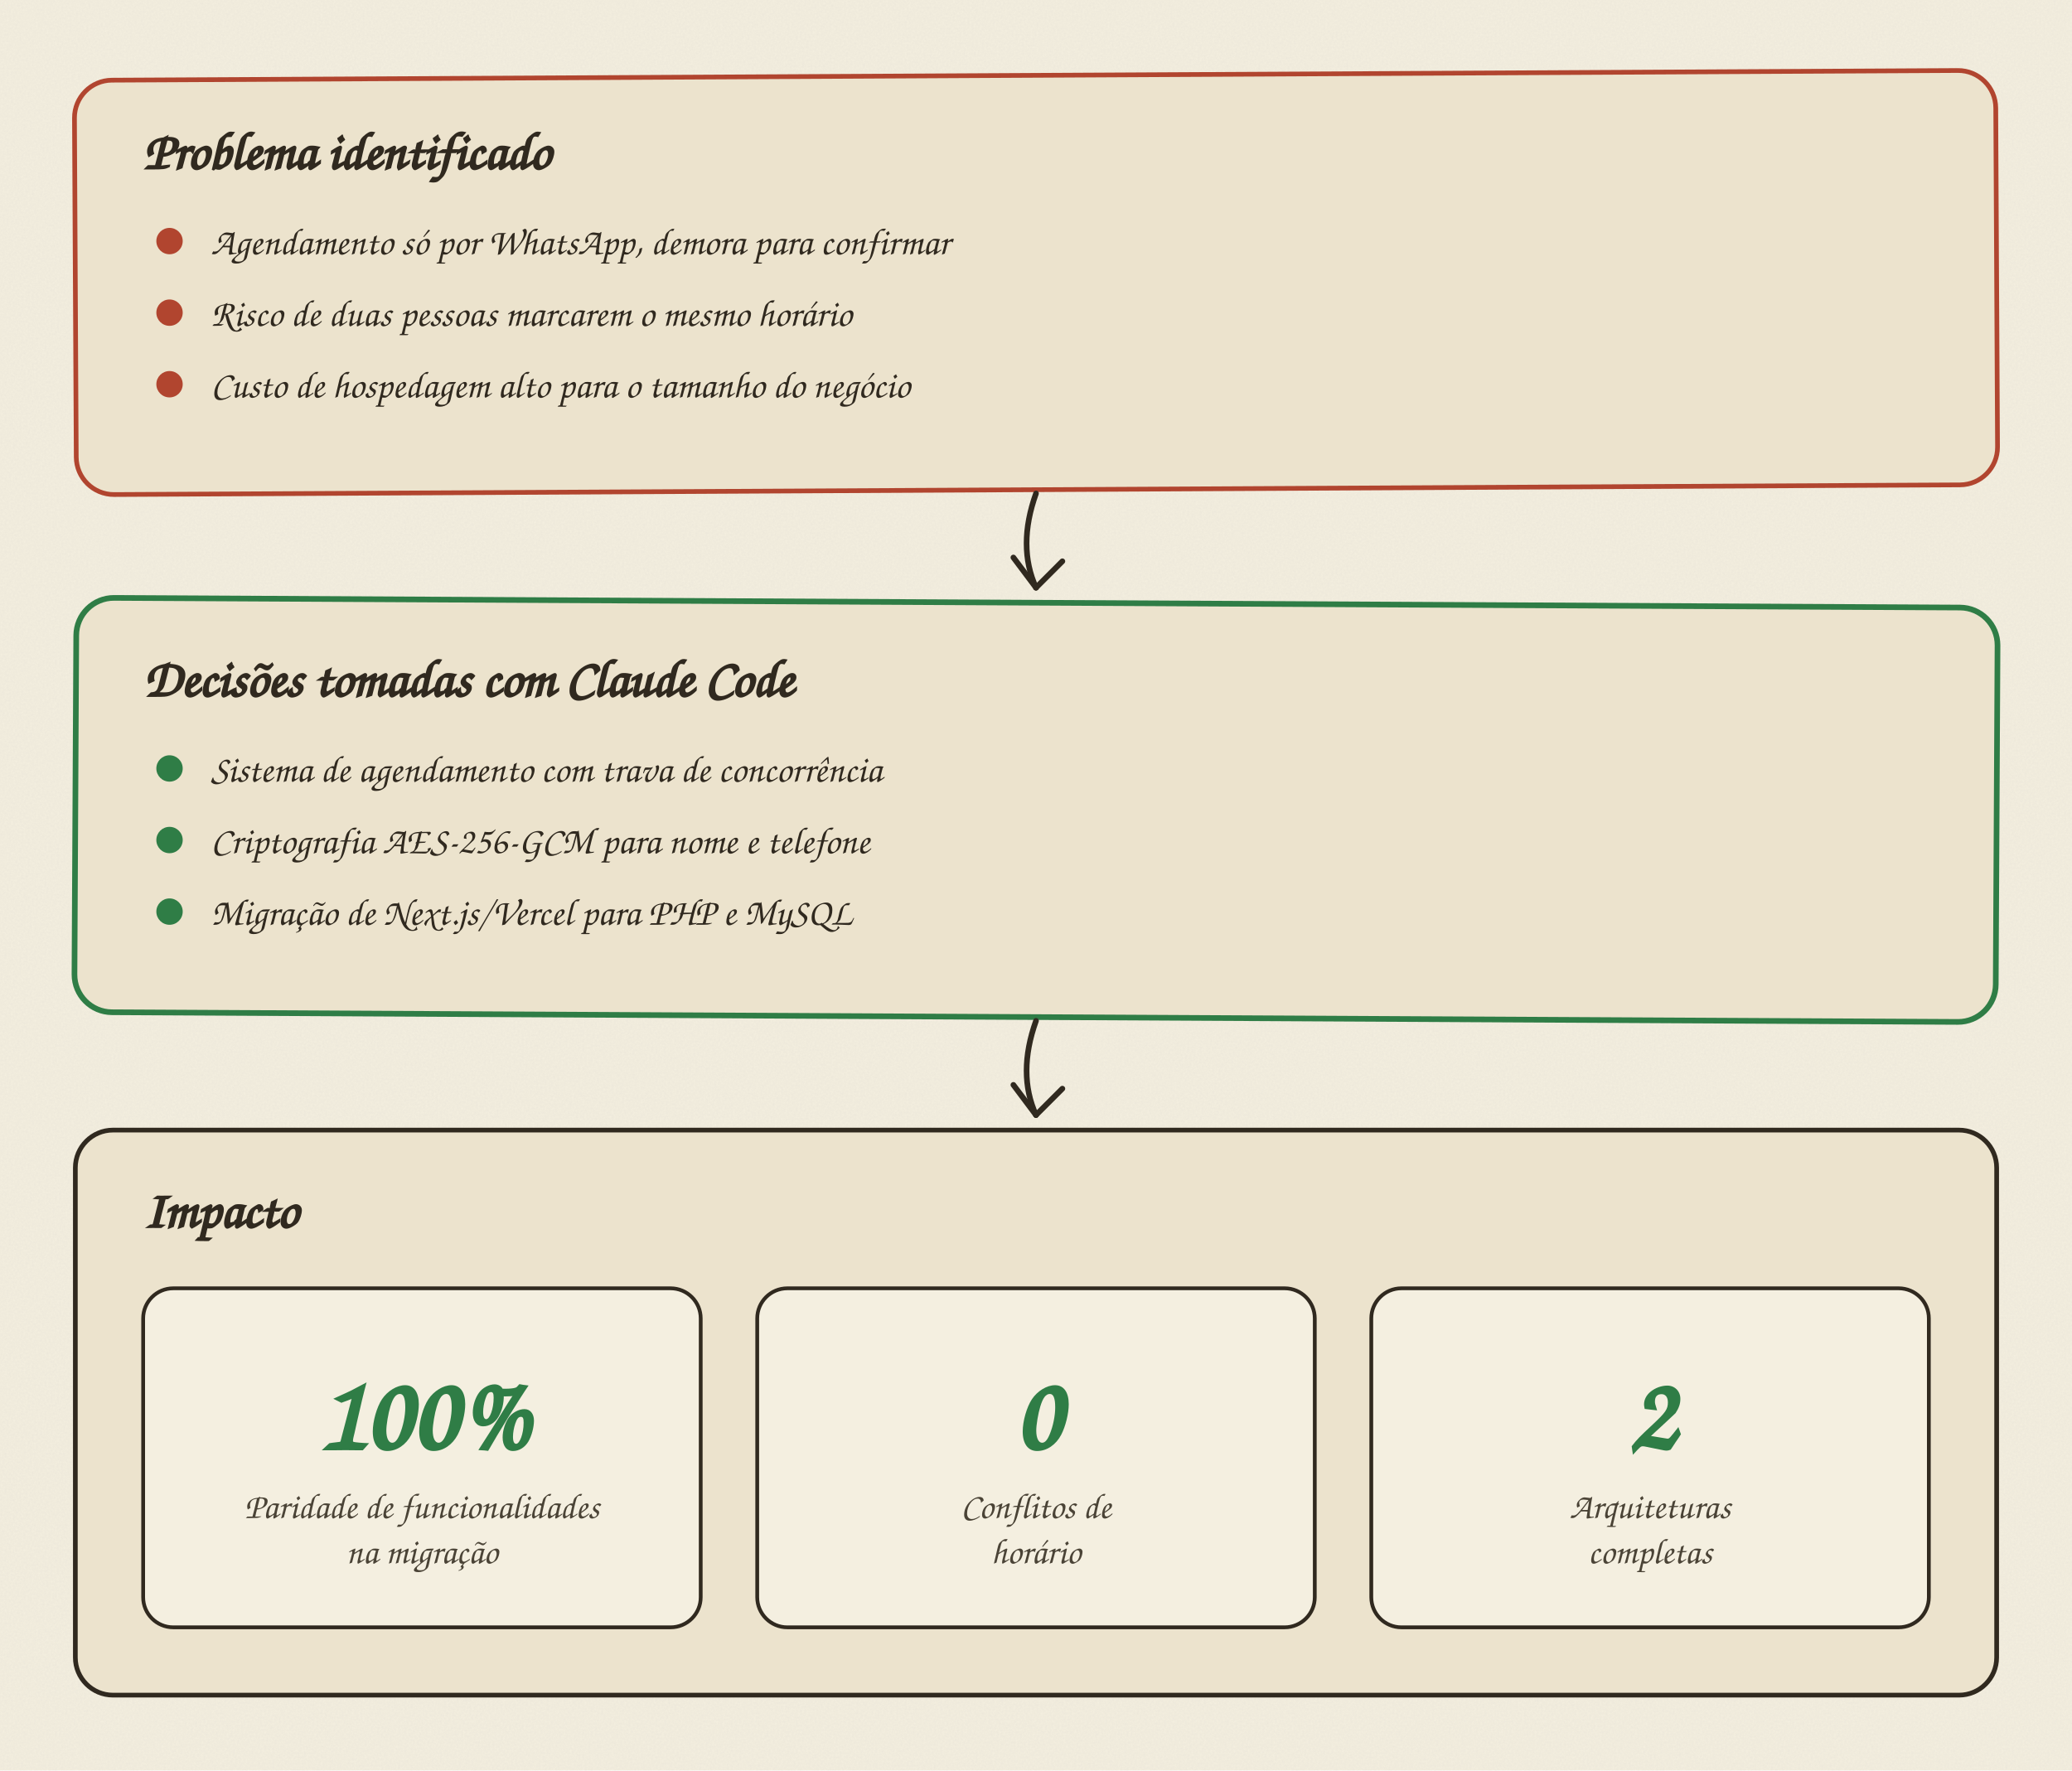
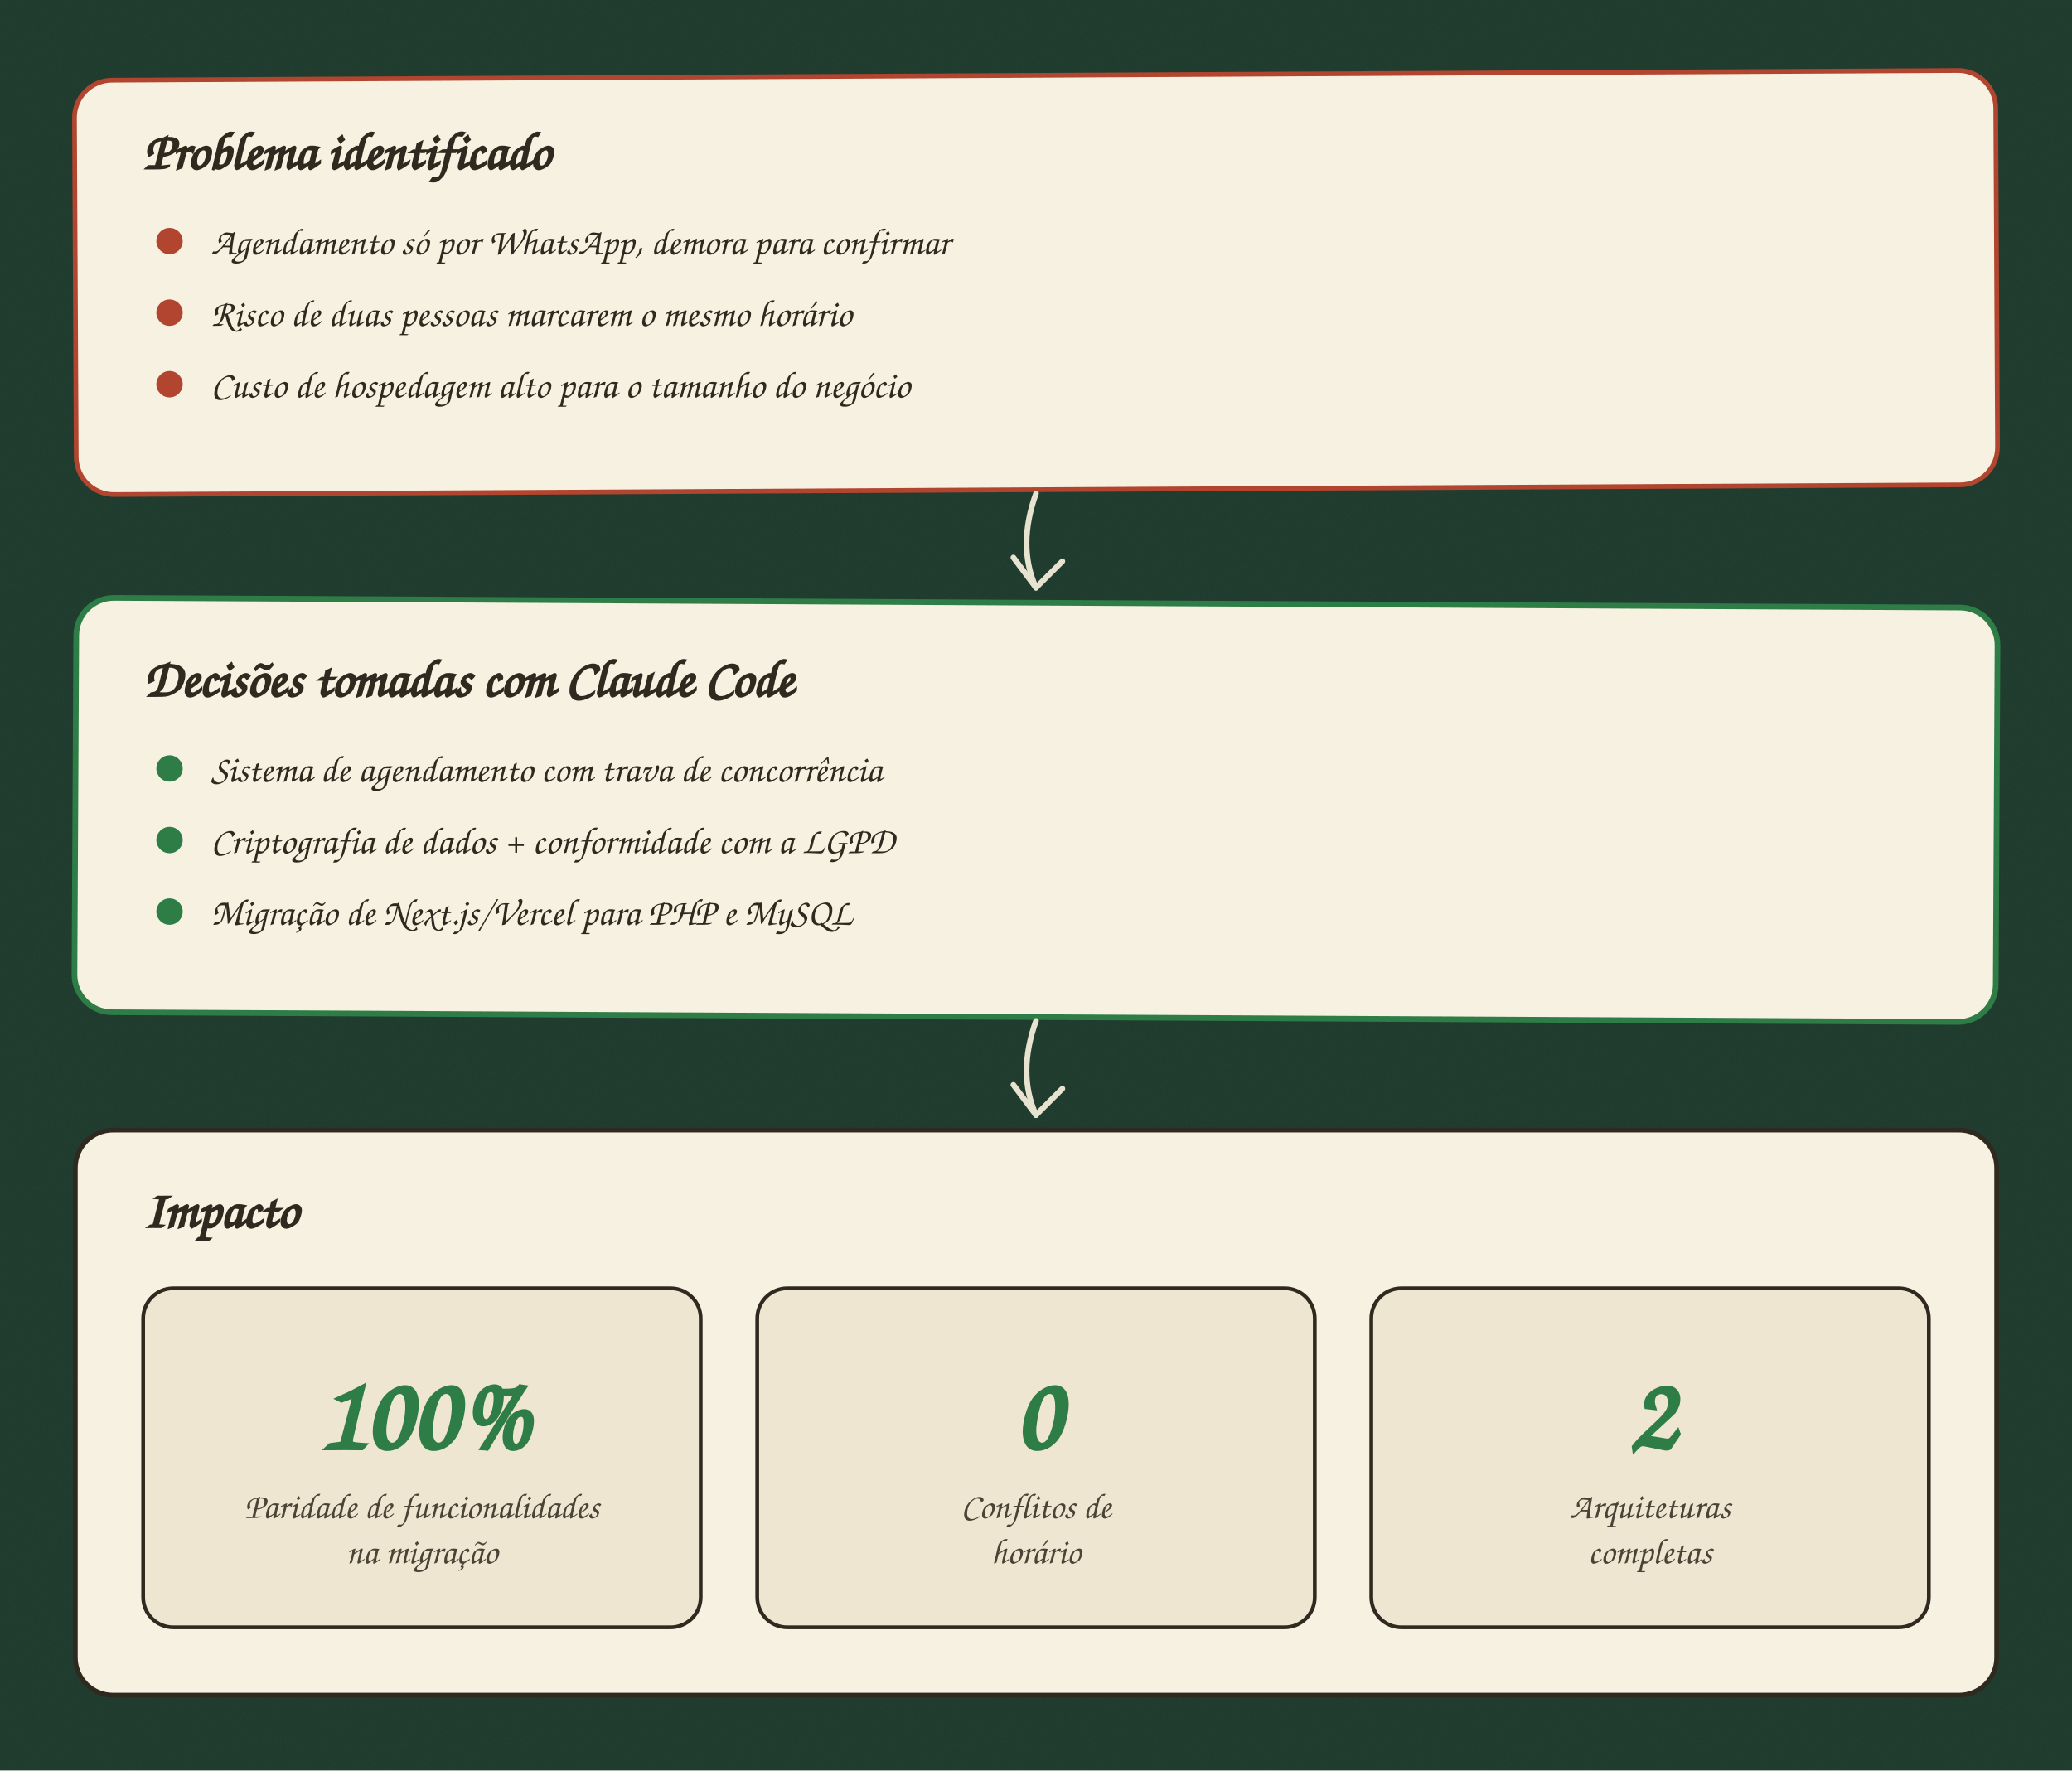
<svg xmlns="http://www.w3.org/2000/svg" viewBox="0 0 1100 940">
  <defs>
-     <filter id="paperNoiseImpPt" x="-5%" y="-5%" width="110%" height="110%">
-       <feTurbulence type="fractalNoise" baseFrequency="0.9" numOctaves="2" result="noise" />
-       <feColorMatrix in="noise" type="matrix" values="0 0 0 0 0  0 0 0 0 0  0 0 0 0 0  0 0 0 0.03 0" />
+     <filter id="chalkDustImpPt" x="-5%" y="-5%" width="110%" height="110%">
+       <feTurbulence type="fractalNoise" baseFrequency="0.85" numOctaves="2" result="noise" />
+       <feColorMatrix in="noise" type="matrix" values="0 0 0 0 1  0 0 0 0 1  0 0 0 0 1  0 0 0 0.025 0" />
    </filter>
  </defs>
-   <rect width="1100" height="940" fill="#f4efe0" />
-   <rect width="1100" height="940" filter="url(#paperNoiseImpPt)" />
+   <rect width="1100" height="940" fill="#1d3a2c" />
+   <rect width="1100" height="940" filter="url(#chalkDustImpPt)" />
  <g font-family="'Comic Sans MS','Segoe Print','Bradley Hand',cursive">
-     <g transform="rotate(-0.3 550 150)">
-       <rect x="40" y="40" width="1020" height="220" rx="20" fill="#ece3cd" stroke="#b1452f" stroke-width="2.5" />
-     </g>
+     <rect x="40" y="40" width="1020" height="220" rx="20" fill="#f7f1e1" stroke="#b1452f" stroke-width="2.5" transform="rotate(-0.3 550 150)" />
    <text x="76" y="90" fill="#30291f" font-size="28" font-weight="700">Problema identificado</text>
    <g font-size="20" fill="#30291f">
      <circle cx="90" cy="128" r="7" fill="#b1452f" />
      <text x="112" y="135">Agendamento só por WhatsApp, demora para confirmar</text>
      <circle cx="90" cy="166" r="7" fill="#b1452f" />
      <text x="112" y="173">Risco de duas pessoas marcarem o mesmo horário</text>
      <circle cx="90" cy="204" r="7" fill="#b1452f" />
      <text x="112" y="211">Custo de hospedagem alto para o tamanho do negócio</text>
    </g>
-     <path d="M550,262 Q540,290 550,312" stroke="#30291f" stroke-width="3" fill="none" stroke-linecap="round" />
-     <path d="M550,312 L538,296" stroke="#30291f" stroke-width="3" stroke-linecap="round" />
-     <path d="M550,312 L564,298" stroke="#30291f" stroke-width="3" stroke-linecap="round" />
-     <g transform="rotate(0.3 550 430)">
-       <rect x="40" y="320" width="1020" height="220" rx="20" fill="#ece3cd" stroke="#2f7d46" stroke-width="3" />
-     </g>
+     <path d="M550,262 Q540,290 550,312" stroke="#e8e3d0" stroke-width="3" fill="none" stroke-linecap="round" />
+     <path d="M550,312 L538,296" stroke="#e8e3d0" stroke-width="3" stroke-linecap="round" />
+     <path d="M550,312 L564,298" stroke="#e8e3d0" stroke-width="3" stroke-linecap="round" />
+     <rect x="40" y="320" width="1020" height="220" rx="20" fill="#f7f1e1" stroke="#2f7d46" stroke-width="3" transform="rotate(0.3 550 430)" />
    <text x="76" y="370" fill="#30291f" font-size="28" font-weight="700">Decisões tomadas com Claude Code</text>
    <g font-size="20" fill="#30291f">
      <circle cx="90" cy="408" r="7" fill="#2f7d46" />
      <text x="112" y="415">Sistema de agendamento com trava de concorrência</text>
      <circle cx="90" cy="446" r="7" fill="#2f7d46" />
-       <text x="112" y="453">Criptografia AES-256-GCM para nome e telefone</text>
+       <text x="112" y="453">Criptografia de dados + conformidade com a LGPD</text>
      <circle cx="90" cy="484" r="7" fill="#2f7d46" />
      <text x="112" y="491">Migração de Next.js/Vercel para PHP e MySQL</text>
    </g>
-     <path d="M550,542 Q540,570 550,592" stroke="#30291f" stroke-width="3" fill="none" stroke-linecap="round" />
-     <path d="M550,592 L538,576" stroke="#30291f" stroke-width="3" stroke-linecap="round" />
-     <path d="M550,592 L564,578" stroke="#30291f" stroke-width="3" stroke-linecap="round" />
-     <rect x="40" y="600" width="1020" height="300" rx="20" fill="#ece3cd" stroke="#30291f" stroke-width="2.5" />
+     <path d="M550,542 Q540,570 550,592" stroke="#e8e3d0" stroke-width="3" fill="none" stroke-linecap="round" />
+     <path d="M550,592 L538,576" stroke="#e8e3d0" stroke-width="3" stroke-linecap="round" />
+     <path d="M550,592 L564,578" stroke="#e8e3d0" stroke-width="3" stroke-linecap="round" />
+     <rect x="40" y="600" width="1020" height="300" rx="20" fill="#f7f1e1" stroke="#30291f" stroke-width="2.5" />
    <text x="76" y="652" fill="#30291f" font-size="28" font-weight="700">Impacto</text>
    <g>
-       <rect x="76" y="684" width="296" height="180" rx="16" fill="#f4efe0" stroke="#30291f" stroke-width="2" />
+       <rect x="76" y="684" width="296" height="180" rx="16" fill="#efe6d1" stroke="#30291f" stroke-width="2" />
      <text x="224" y="770" text-anchor="middle" fill="#2f7d46" font-size="56" font-weight="700">100%</text>
      <text x="224" y="806" text-anchor="middle" fill="#4a4336" font-size="19">Paridade de funcionalidades</text>
      <text x="224" y="830" text-anchor="middle" fill="#4a4336" font-size="19">na migração</text>
-       <rect x="402" y="684" width="296" height="180" rx="16" fill="#f4efe0" stroke="#30291f" stroke-width="2" />
+       <rect x="402" y="684" width="296" height="180" rx="16" fill="#efe6d1" stroke="#30291f" stroke-width="2" />
      <text x="550" y="770" text-anchor="middle" fill="#2f7d46" font-size="56" font-weight="700">0</text>
      <text x="550" y="806" text-anchor="middle" fill="#4a4336" font-size="19">Conflitos de</text>
      <text x="550" y="830" text-anchor="middle" fill="#4a4336" font-size="19">horário</text>
-       <rect x="728" y="684" width="296" height="180" rx="16" fill="#f4efe0" stroke="#30291f" stroke-width="2" />
+       <rect x="728" y="684" width="296" height="180" rx="16" fill="#efe6d1" stroke="#30291f" stroke-width="2" />
      <text x="876" y="770" text-anchor="middle" fill="#2f7d46" font-size="56" font-weight="700">2</text>
      <text x="876" y="806" text-anchor="middle" fill="#4a4336" font-size="19">Arquiteturas</text>
      <text x="876" y="830" text-anchor="middle" fill="#4a4336" font-size="19">completas</text>
    </g>
  </g>
</svg>
